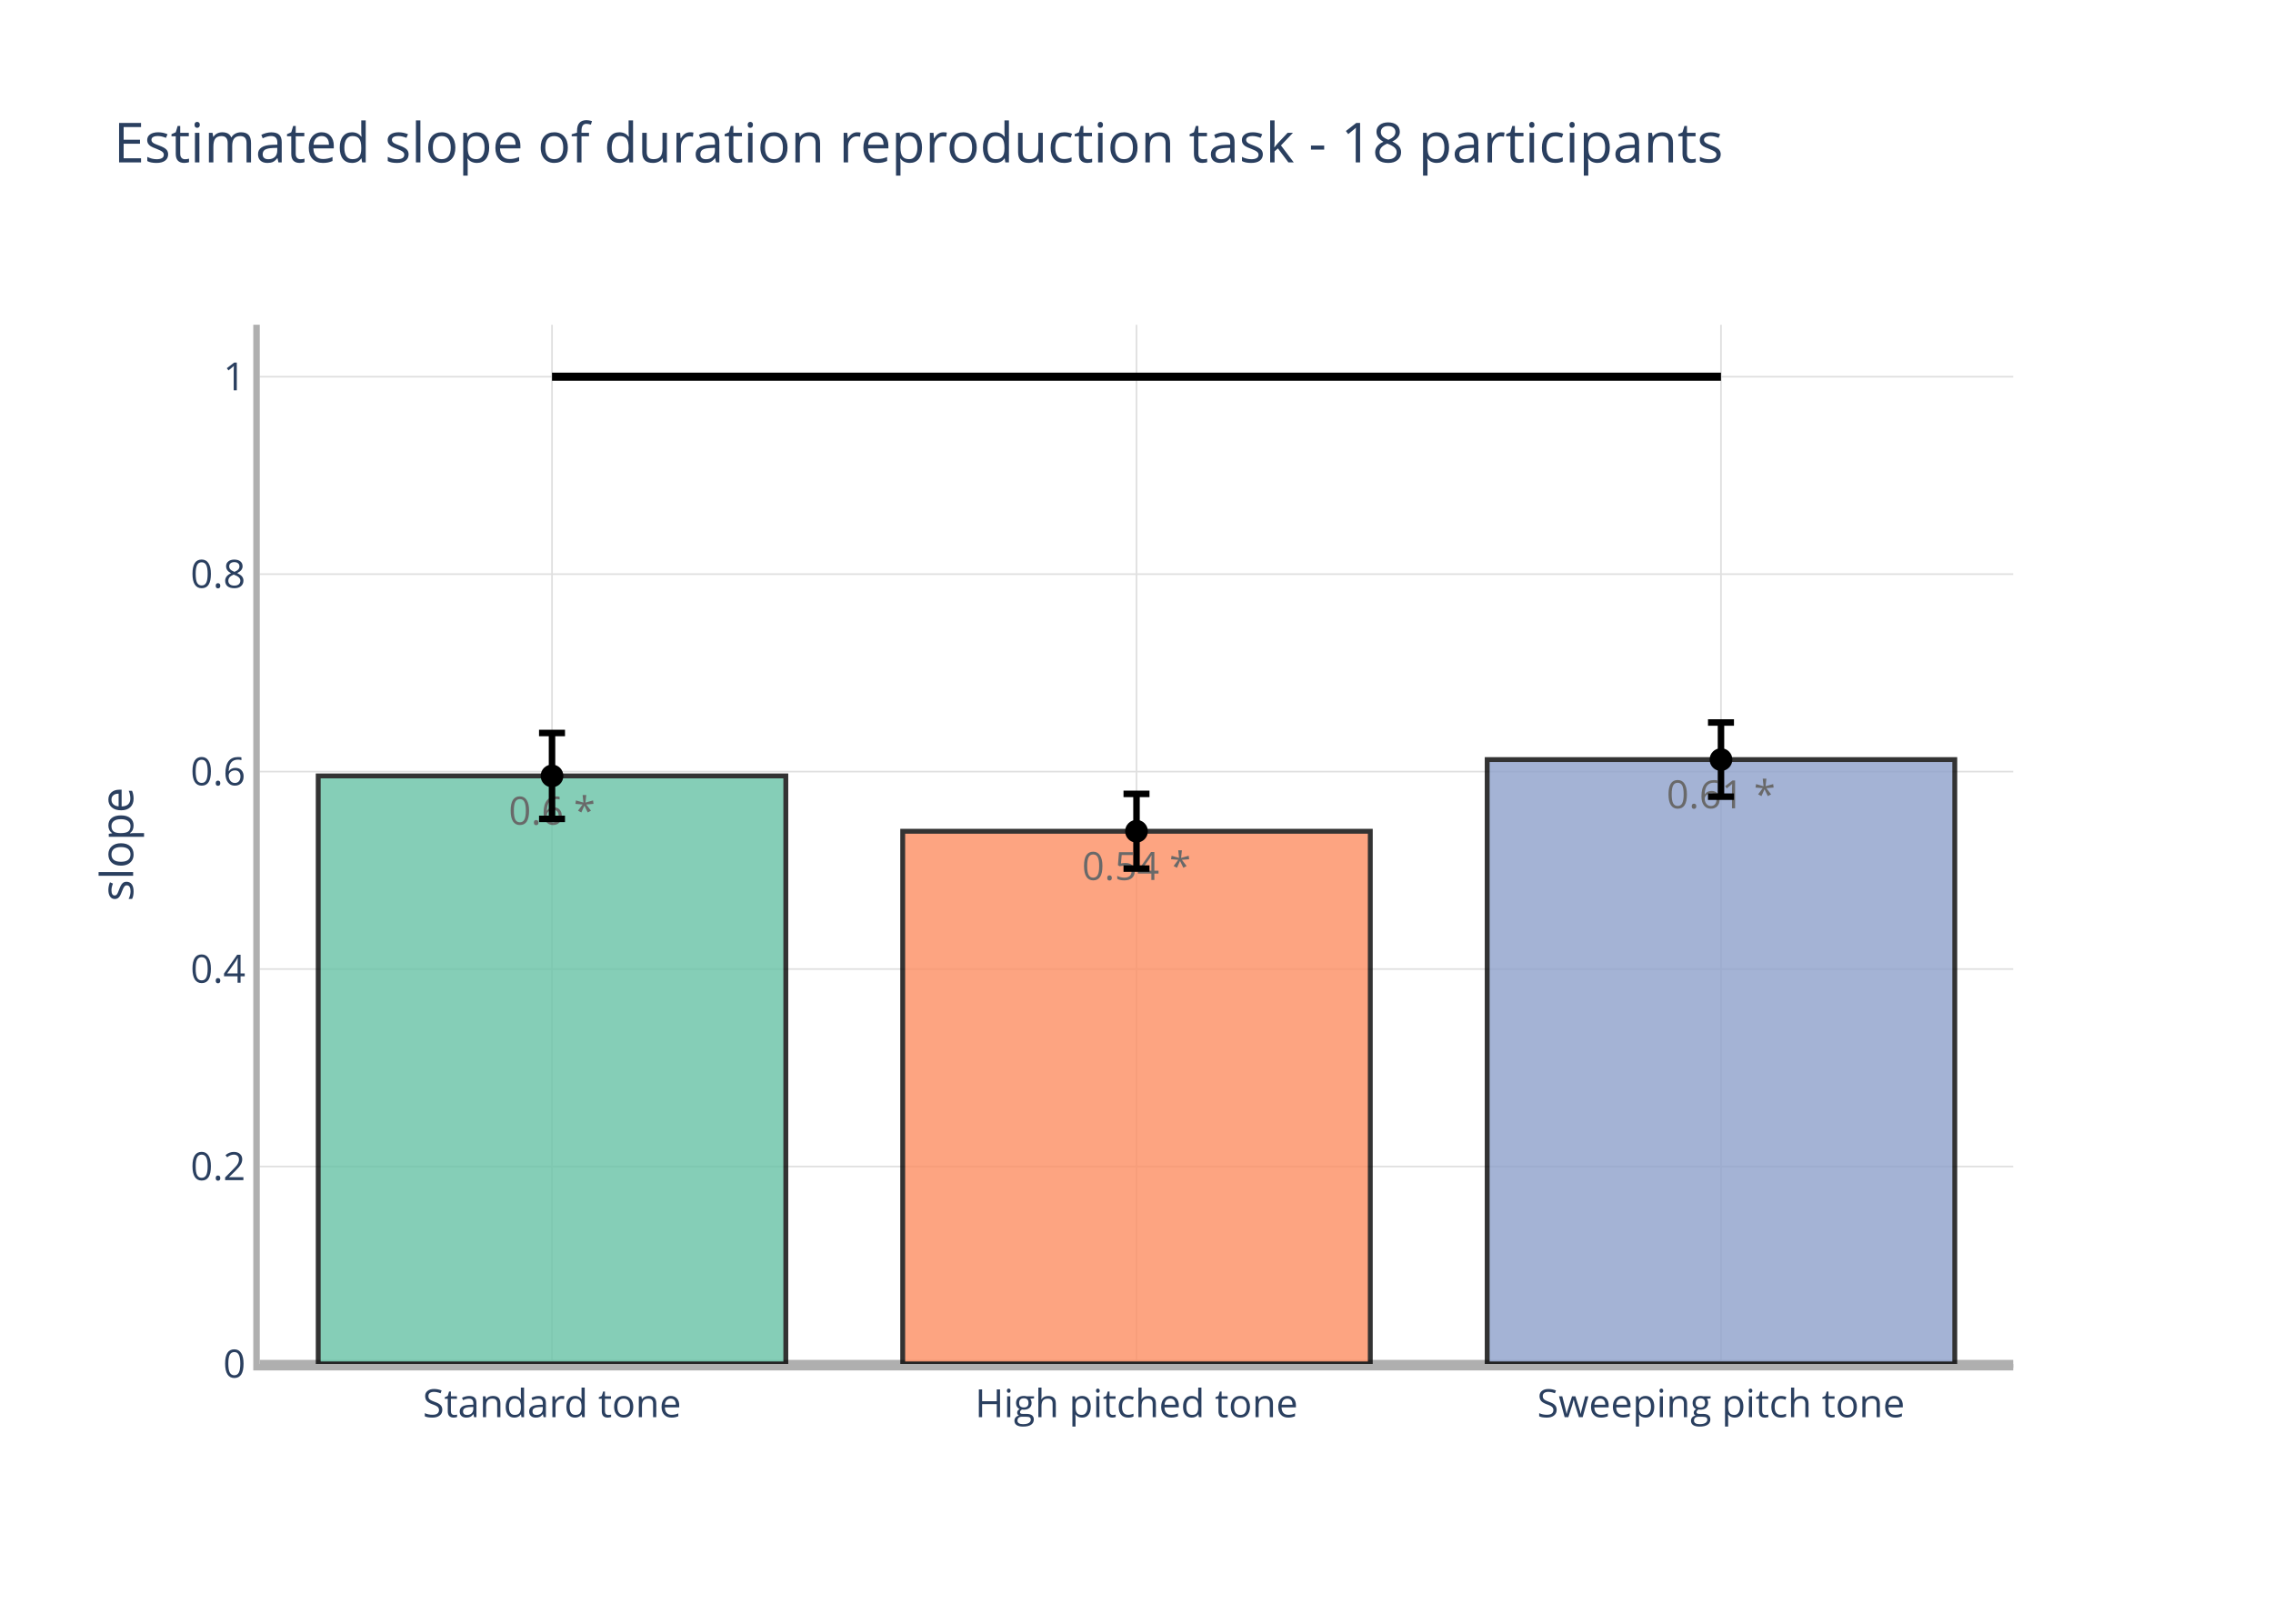
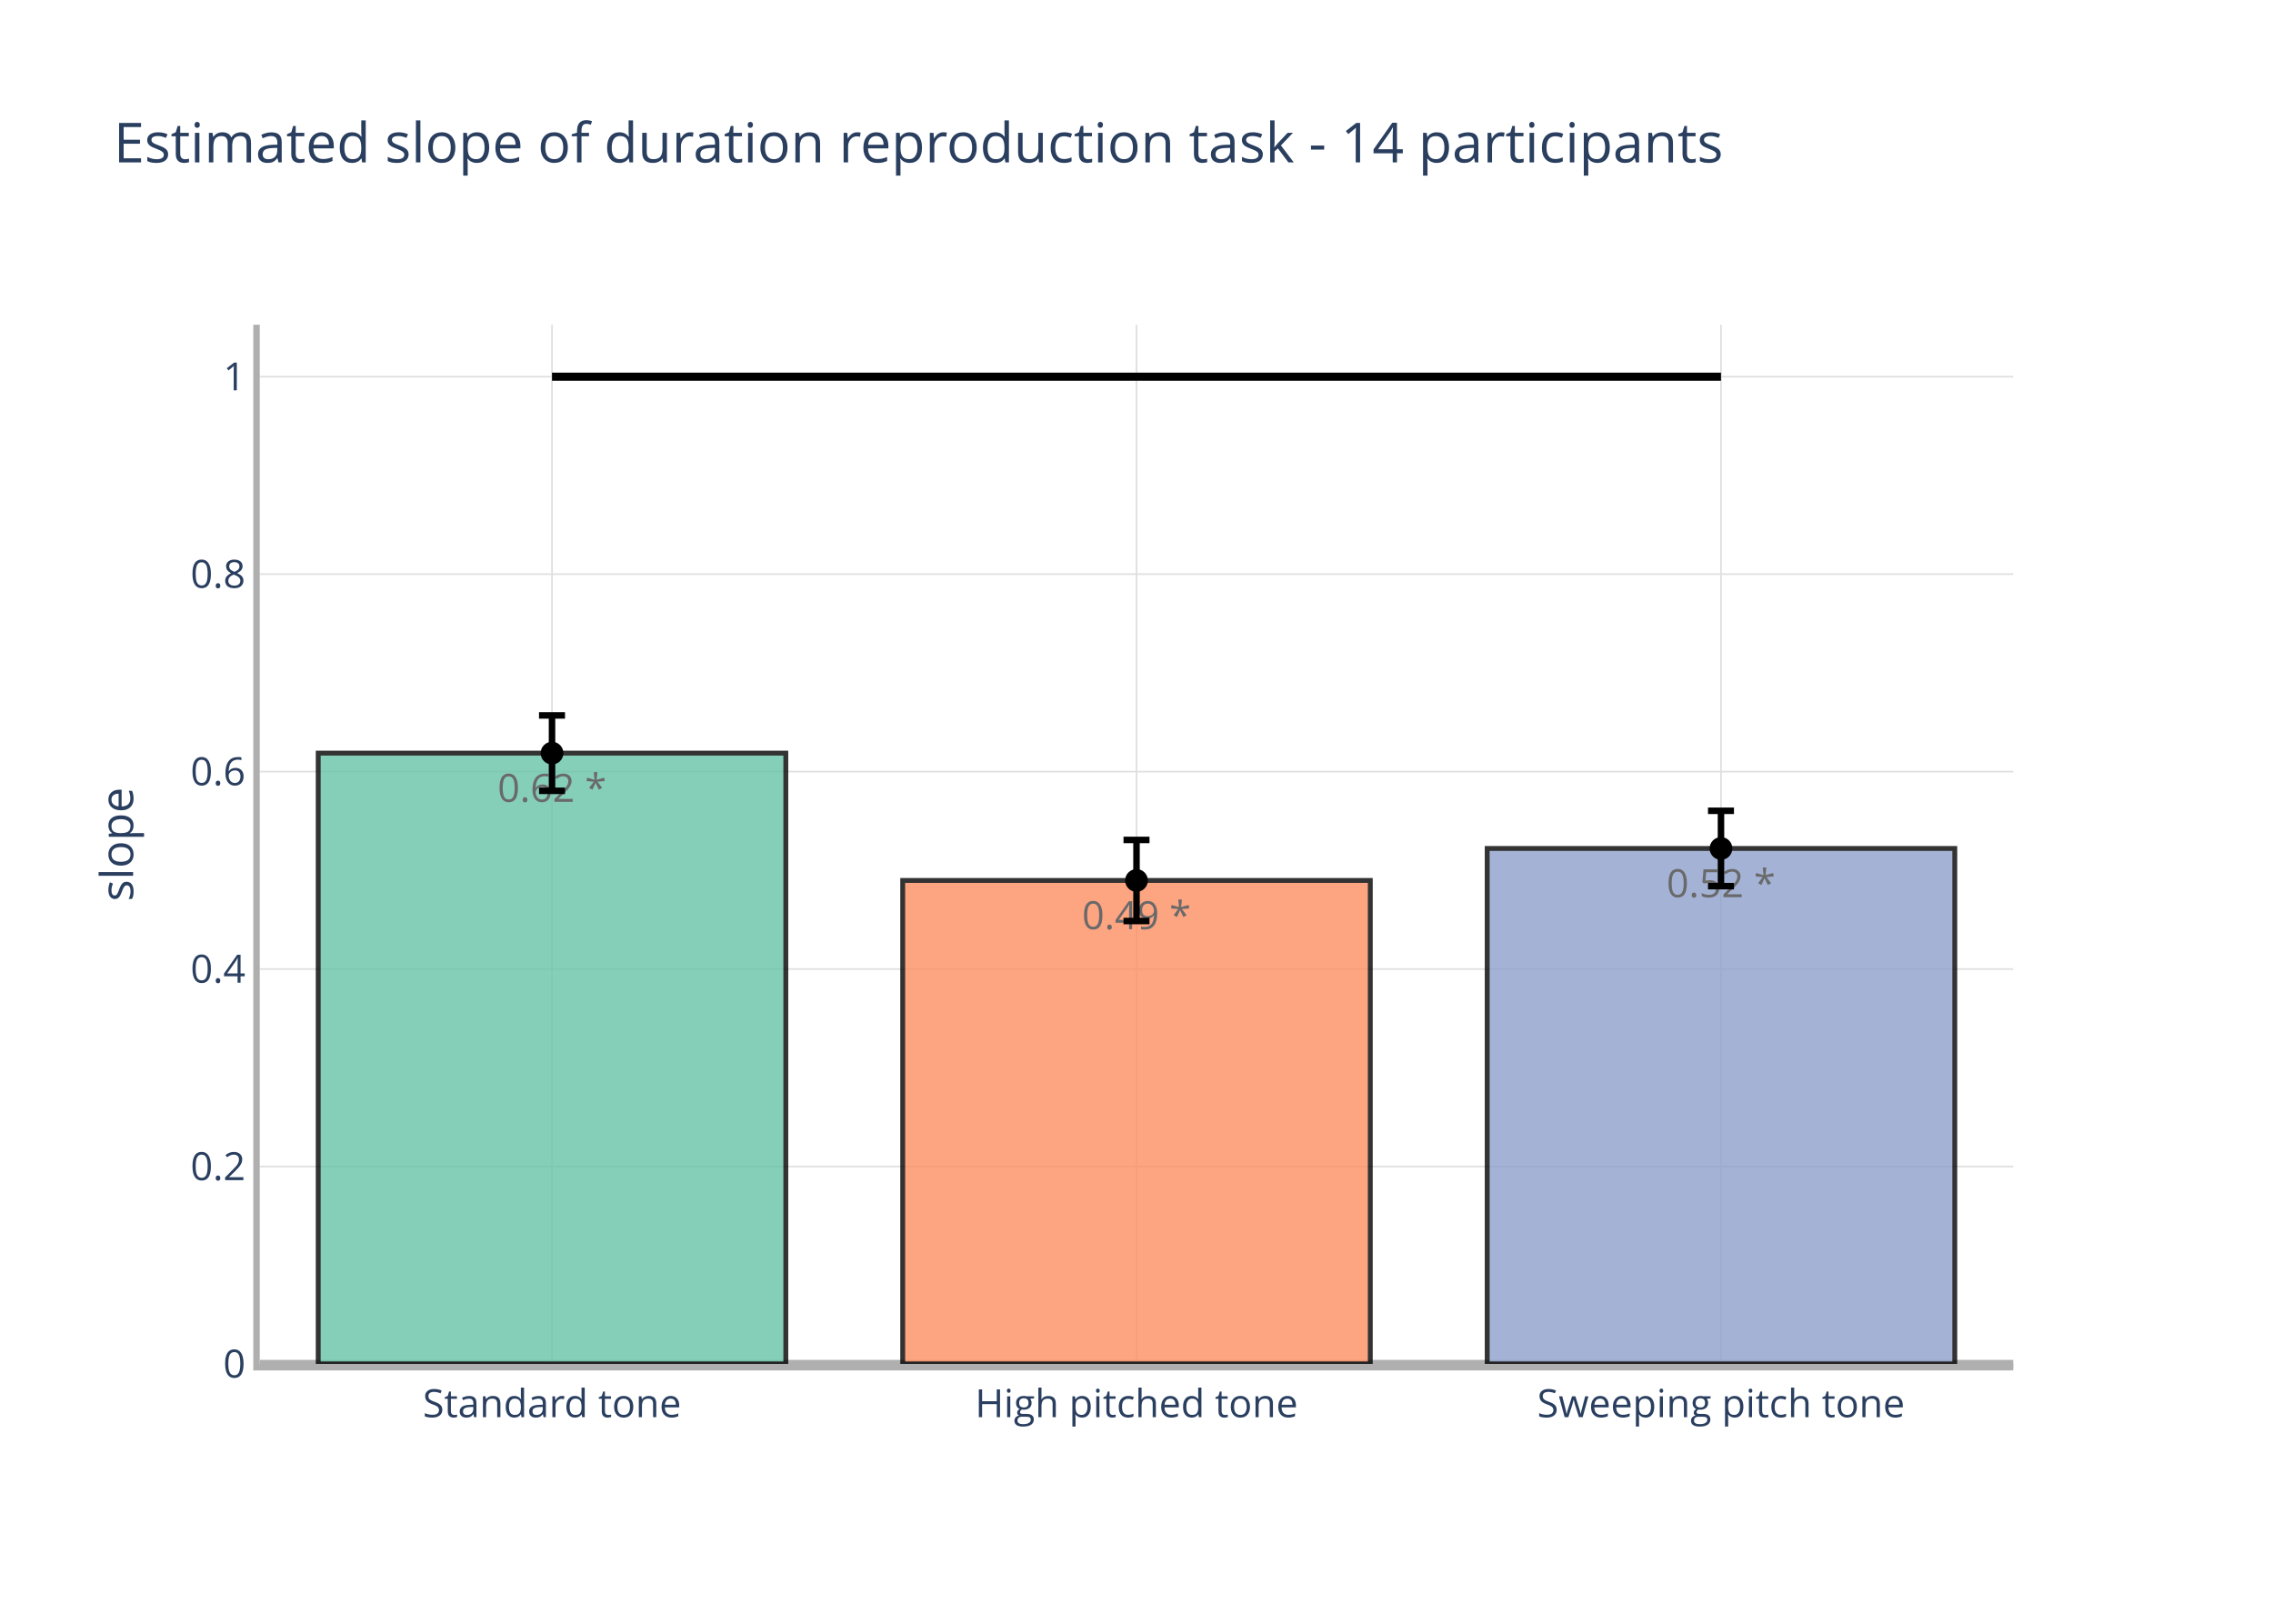
<svg xmlns="http://www.w3.org/2000/svg" class="main-svg" width="700" height="500" viewBox="0 0 700 500">
  <rect x="0" y="0" width="700" height="500" style="fill: rgb(255, 255, 255); fill-opacity: 1;" />
-   <defs id="defs-314a45">
+   <defs id="defs-998db6">
    <g class="clips">
-       <clipPath id="clip314a45xyplot" class="plotclip">
+       <clipPath id="clip998db6xyplot" class="plotclip">
        <rect width="540" height="320" />
      </clipPath>
-       <clipPath class="axesclip" id="clip314a45x">
+       <clipPath class="axesclip" id="clip998db6x">
        <rect x="80" y="0" width="540" height="500" />
      </clipPath>
-       <clipPath class="axesclip" id="clip314a45y">
+       <clipPath class="axesclip" id="clip998db6y">
        <rect x="0" y="100" width="700" height="320" />
      </clipPath>
-       <clipPath class="axesclip" id="clip314a45xy">
+       <clipPath class="axesclip" id="clip998db6xy">
        <rect x="80" y="100" width="540" height="320" />
      </clipPath>
    </g>
    <g class="gradients" />
  </defs>
  <g class="bglayer">
    <rect class="bg" x="80" y="100" width="540" height="320" style="fill: rgb(255, 255, 255); fill-opacity: 1; stroke-width: 0;" />
  </g>
  <g class="layer-below">
    <g class="imagelayer" />
    <g class="shapelayer" />
  </g>
  <g class="cartesianlayer">
    <g class="subplot xy">
      <g class="layer-subplot">
        <g class="shapelayer" />
        <g class="imagelayer" />
      </g>
      <g class="gridlayer">
        <g class="x">
          <path class="xgrid crisp" transform="translate(170,0)" d="M0,100v320" style="stroke: rgb(223, 223, 223); stroke-opacity: 1; stroke-width: 0.5px;" />
          <path class="xgrid crisp" transform="translate(350,0)" d="M0,100v320" style="stroke: rgb(223, 223, 223); stroke-opacity: 1; stroke-width: 0.5px;" />
          <path class="xgrid crisp" transform="translate(530,0)" d="M0,100v320" style="stroke: rgb(223, 223, 223); stroke-opacity: 1; stroke-width: 0.5px;" />
        </g>
        <g class="y">
          <path class="ygrid crisp" transform="translate(0,359.2)" d="M80,0h540" style="stroke: rgb(223, 223, 223); stroke-opacity: 1; stroke-width: 0.5px;" />
          <path class="ygrid crisp" transform="translate(0,298.4)" d="M80,0h540" style="stroke: rgb(223, 223, 223); stroke-opacity: 1; stroke-width: 0.5px;" />
          <path class="ygrid crisp" transform="translate(0,237.6)" d="M80,0h540" style="stroke: rgb(223, 223, 223); stroke-opacity: 1; stroke-width: 0.5px;" />
          <path class="ygrid crisp" transform="translate(0,176.8)" d="M80,0h540" style="stroke: rgb(223, 223, 223); stroke-opacity: 1; stroke-width: 0.5px;" />
          <path class="ygrid crisp" transform="translate(0,116)" d="M80,0h540" style="stroke: rgb(223, 223, 223); stroke-opacity: 1; stroke-width: 0.5px;" />
        </g>
      </g>
      <g class="zerolinelayer">
        <path class="yzl zl crisp" transform="translate(0,420)" d="M80,0h540" style="stroke: rgb(175, 175, 175); stroke-opacity: 1; stroke-width: 2.5px;" />
      </g>
      <path class="xlines-below" />
      <path class="ylines-below" />
      <g class="overlines-below" />
      <g class="xaxislayer-below" />
      <g class="yaxislayer-below" />
      <g class="overaxes-below" />
-       <g class="plot" transform="translate(80, 100)" clip-path="url('#clip314a45xyplot')">
+       <g class="plot" transform="translate(80, 100)" clip-path="url('#clip998db6xyplot')">
        <g class="barlayer mlayer">
          <g class="trace bars" style="opacity: 0.8;">
            <g class="points">
              <g class="point">
-                 <path d="M18,320V138.93H162V320Z" style="vector-effect: non-scaling-stroke; opacity: 1; stroke-width: 1.5px; fill: rgb(102, 194, 165); fill-opacity: 1; stroke: rgb(0, 0, 0); stroke-opacity: 1;" />
-                 <text class="bartext bartext-inside" transform="translate(90 153.93)" text-anchor="middle" data-notex="1" x="0" y="0" style="font-family: 'Open Sans', verdana, arial, sans-serif; font-size: 12px; fill: rgb(68, 68, 68); fill-opacity: 1; white-space: pre;">0.6 *</text>
+                 <path d="M18,320V131.91H162V320Z" style="vector-effect: non-scaling-stroke; opacity: 1; stroke-width: 1.5px; fill: rgb(102, 194, 165); fill-opacity: 1; stroke: rgb(0, 0, 0); stroke-opacity: 1;" />
+                 <text class="bartext bartext-inside" transform="translate(90 146.91)" text-anchor="middle" data-notex="1" x="0" y="0" style="font-family: 'Open Sans', verdana, arial, sans-serif; font-size: 12px; fill: rgb(68, 68, 68); fill-opacity: 1; white-space: pre;">0.62 *</text>
              </g>
            </g>
          </g>
          <g class="trace bars" style="opacity: 0.8;">
            <g class="points">
              <g class="point">
-                 <path d="M198,320V155.97H342V320Z" style="vector-effect: non-scaling-stroke; opacity: 1; stroke-width: 1.5px; fill: rgb(252, 141, 98); fill-opacity: 1; stroke: rgb(0, 0, 0); stroke-opacity: 1;" />
-                 <text class="bartext bartext-inside" transform="translate(270 170.97)" text-anchor="middle" data-notex="1" x="0" y="0" style="font-family: 'Open Sans', verdana, arial, sans-serif; font-size: 12px; fill: rgb(68, 68, 68); fill-opacity: 1; white-space: pre;">0.54 *</text>
+                 <path d="M198,320V171.12H342V320Z" style="vector-effect: non-scaling-stroke; opacity: 1; stroke-width: 1.5px; fill: rgb(252, 141, 98); fill-opacity: 1; stroke: rgb(0, 0, 0); stroke-opacity: 1;" />
+                 <text class="bartext bartext-inside" transform="translate(270 186.12)" text-anchor="middle" data-notex="1" x="0" y="0" style="font-family: 'Open Sans', verdana, arial, sans-serif; font-size: 12px; fill: rgb(68, 68, 68); fill-opacity: 1; white-space: pre;">0.49 *</text>
              </g>
            </g>
          </g>
          <g class="trace bars" style="opacity: 0.8;">
            <g class="points">
              <g class="point">
-                 <path d="M378,320V133.9H522V320Z" style="vector-effect: non-scaling-stroke; opacity: 1; stroke-width: 1.5px; fill: rgb(141, 160, 203); fill-opacity: 1; stroke: rgb(0, 0, 0); stroke-opacity: 1;" />
-                 <text class="bartext bartext-inside" transform="translate(450 148.9)" text-anchor="middle" data-notex="1" x="0" y="0" style="font-family: 'Open Sans', verdana, arial, sans-serif; font-size: 12px; fill: rgb(68, 68, 68); fill-opacity: 1; white-space: pre;">0.61 *</text>
+                 <path d="M378,320V161.27H522V320Z" style="vector-effect: non-scaling-stroke; opacity: 1; stroke-width: 1.5px; fill: rgb(141, 160, 203); fill-opacity: 1; stroke: rgb(0, 0, 0); stroke-opacity: 1;" />
+                 <text class="bartext bartext-inside" transform="translate(450 176.27)" text-anchor="middle" data-notex="1" x="0" y="0" style="font-family: 'Open Sans', verdana, arial, sans-serif; font-size: 12px; fill: rgb(68, 68, 68); fill-opacity: 1; white-space: pre;">0.52 *</text>
              </g>
            </g>
          </g>
        </g>
        <g class="scatterlayer mlayer">
-           <g class="trace scatter trace82d092" style="stroke-miterlimit: 2; opacity: 1;">
+           <g class="trace scatter tracefcba76" style="stroke-miterlimit: 2; opacity: 1;">
            <g class="fills" />
            <g class="errorbars">
              <g class="errorbar">
-                 <path class="yerror" d="M86,125.71h8m-4,0V152.16m-4,0h8" style="vector-effect: non-scaling-stroke; stroke-width: 2px; stroke: rgb(0, 0, 0); stroke-opacity: 1;" />
+                 <path class="yerror" d="M86,120.3h8m-4,0V143.52m-4,0h8" style="vector-effect: non-scaling-stroke; stroke-width: 2px; stroke: rgb(0, 0, 0); stroke-opacity: 1;" />
              </g>
            </g>
            <g class="lines" />
            <g class="points">
-               <path class="point" transform="translate(90,138.93)" d="M2.5,0A2.5,2.5 0 1,1 0,-2.5A2.5,2.5 0 0,1 2.5,0Z" style="opacity: 1; stroke-width: 2px; fill: rgb(0, 0, 0); fill-opacity: 1; stroke: rgb(0, 0, 0); stroke-opacity: 1;" />
+               <path class="point" transform="translate(90,131.91)" d="M2.5,0A2.5,2.5 0 1,1 0,-2.5A2.5,2.5 0 0,1 2.5,0Z" style="opacity: 1; stroke-width: 2px; fill: rgb(0, 0, 0); fill-opacity: 1; stroke: rgb(0, 0, 0); stroke-opacity: 1;" />
            </g>
            <g class="text" />
          </g>
-           <g class="trace scatter tracefc2a1b" style="stroke-miterlimit: 2; opacity: 1;">
+           <g class="trace scatter trace75de86" style="stroke-miterlimit: 2; opacity: 1;">
            <g class="fills" />
            <g class="errorbars">
              <g class="errorbar">
-                 <path class="yerror" d="M266,144.46h8m-4,0V167.47m-4,0h8" style="vector-effect: non-scaling-stroke; stroke-width: 2px; stroke: rgb(0, 0, 0); stroke-opacity: 1;" />
+                 <path class="yerror" d="M266,158.64h8m-4,0V183.61m-4,0h8" style="vector-effect: non-scaling-stroke; stroke-width: 2px; stroke: rgb(0, 0, 0); stroke-opacity: 1;" />
              </g>
            </g>
            <g class="lines" />
            <g class="points">
-               <path class="point" transform="translate(270,155.97)" d="M2.5,0A2.5,2.5 0 1,1 0,-2.5A2.5,2.5 0 0,1 2.5,0Z" style="opacity: 1; stroke-width: 2px; fill: rgb(0, 0, 0); fill-opacity: 1; stroke: rgb(0, 0, 0); stroke-opacity: 1;" />
+               <path class="point" transform="translate(270,171.12)" d="M2.5,0A2.5,2.5 0 1,1 0,-2.5A2.5,2.5 0 0,1 2.5,0Z" style="opacity: 1; stroke-width: 2px; fill: rgb(0, 0, 0); fill-opacity: 1; stroke: rgb(0, 0, 0); stroke-opacity: 1;" />
            </g>
            <g class="text" />
          </g>
-           <g class="trace scatter trace9d197d" style="stroke-miterlimit: 2; opacity: 1;">
+           <g class="trace scatter tracec654fb" style="stroke-miterlimit: 2; opacity: 1;">
            <g class="fills" />
            <g class="errorbars">
              <g class="errorbar">
-                 <path class="yerror" d="M446,122.48h8m-4,0V145.32m-4,0h8" style="vector-effect: non-scaling-stroke; stroke-width: 2px; stroke: rgb(0, 0, 0); stroke-opacity: 1;" />
+                 <path class="yerror" d="M446,149.67h8m-4,0V172.87m-4,0h8" style="vector-effect: non-scaling-stroke; stroke-width: 2px; stroke: rgb(0, 0, 0); stroke-opacity: 1;" />
              </g>
            </g>
            <g class="lines" />
            <g class="points">
-               <path class="point" transform="translate(450,133.9)" d="M2.5,0A2.5,2.5 0 1,1 0,-2.5A2.5,2.5 0 0,1 2.5,0Z" style="opacity: 1; stroke-width: 2px; fill: rgb(0, 0, 0); fill-opacity: 1; stroke: rgb(0, 0, 0); stroke-opacity: 1;" />
+               <path class="point" transform="translate(450,161.27)" d="M2.5,0A2.5,2.5 0 1,1 0,-2.5A2.5,2.5 0 0,1 2.5,0Z" style="opacity: 1; stroke-width: 2px; fill: rgb(0, 0, 0); fill-opacity: 1; stroke: rgb(0, 0, 0); stroke-opacity: 1;" />
            </g>
            <g class="text" />
          </g>
-           <g class="trace scatter trace4c3802" style="stroke-miterlimit: 2; opacity: 1;">
+           <g class="trace scatter trace7ec92a" style="stroke-miterlimit: 2; opacity: 1;">
            <g class="fills" />
            <g class="errorbars" />
            <g class="lines">
              <path class="js-line" d="M90,16L450,16" style="vector-effect: non-scaling-stroke; fill: none; stroke: rgb(0, 0, 0); stroke-opacity: 1; stroke-width: 2.5px; opacity: 1;" />
            </g>
            <g class="points" />
            <g class="text" />
          </g>
        </g>
      </g>
      <g class="overplot" />
      <path class="xlines-above crisp" d="M78,421H620" style="fill: none; stroke-width: 2px; stroke: rgb(175, 175, 175); stroke-opacity: 1;" />
      <path class="ylines-above crisp" d="M79,100V420" style="fill: none; stroke-width: 2px; stroke: rgb(175, 175, 175); stroke-opacity: 1;" />
      <g class="overlines-above" />
      <g class="xaxislayer-above">
        <g class="xtick">
          <text text-anchor="middle" x="0" y="436.4" transform="translate(170,0)" style="font-family: 'Open Sans', verdana, arial, sans-serif; font-size: 12px; fill: rgb(42, 63, 95); fill-opacity: 1; white-space: pre;">Standard tone</text>
        </g>
        <g class="xtick">
          <text text-anchor="middle" x="0" y="436.4" transform="translate(350,0)" style="font-family: 'Open Sans', verdana, arial, sans-serif; font-size: 12px; fill: rgb(42, 63, 95); fill-opacity: 1; white-space: pre;">High pitched tone</text>
        </g>
        <g class="xtick">
          <text text-anchor="middle" x="0" y="436.4" transform="translate(530,0)" style="font-family: 'Open Sans', verdana, arial, sans-serif; font-size: 12px; fill: rgb(42, 63, 95); fill-opacity: 1; white-space: pre;">Sweeping pitch tone</text>
        </g>
      </g>
      <g class="yaxislayer-above">
        <g class="ytick">
          <text text-anchor="end" x="75.6" y="4.2" transform="translate(0,420)" style="font-family: 'Open Sans', verdana, arial, sans-serif; font-size: 12px; fill: rgb(42, 63, 95); fill-opacity: 1; white-space: pre;">0</text>
        </g>
        <g class="ytick">
          <text text-anchor="end" x="75.6" y="4.2" transform="translate(0,359.2)" style="font-family: 'Open Sans', verdana, arial, sans-serif; font-size: 12px; fill: rgb(42, 63, 95); fill-opacity: 1; white-space: pre;">0.2</text>
        </g>
        <g class="ytick">
          <text text-anchor="end" x="75.6" y="4.2" transform="translate(0,298.4)" style="font-family: 'Open Sans', verdana, arial, sans-serif; font-size: 12px; fill: rgb(42, 63, 95); fill-opacity: 1; white-space: pre;">0.4</text>
        </g>
        <g class="ytick">
          <text text-anchor="end" x="75.6" y="4.2" transform="translate(0,237.6)" style="font-family: 'Open Sans', verdana, arial, sans-serif; font-size: 12px; fill: rgb(42, 63, 95); fill-opacity: 1; white-space: pre;">0.6</text>
        </g>
        <g class="ytick">
          <text text-anchor="end" x="75.6" y="4.2" transform="translate(0,176.8)" style="font-family: 'Open Sans', verdana, arial, sans-serif; font-size: 12px; fill: rgb(42, 63, 95); fill-opacity: 1; white-space: pre;">0.8</text>
        </g>
        <g class="ytick">
          <text text-anchor="end" x="75.6" y="4.2" transform="translate(0,116)" style="font-family: 'Open Sans', verdana, arial, sans-serif; font-size: 12px; fill: rgb(42, 63, 95); fill-opacity: 1; white-space: pre;">1</text>
        </g>
      </g>
      <g class="overaxes-above" />
    </g>
  </g>
  <g class="polarlayer" />
  <g class="ternarylayer" />
  <g class="geolayer" />
  <g class="funnelarealayer" />
  <g class="pielayer" />
  <g class="sunburstlayer" />
  <g class="glimages" />
-   <defs id="topdefs-314a45">
+   <defs id="topdefs-998db6">
    <g class="clips" />
  </defs>
  <g class="layer-above">
    <g class="imagelayer" />
    <g class="shapelayer" />
  </g>
  <g class="infolayer">
    <g class="g-gtitle">
-       <text class="gtitle" x="35" y="50" text-anchor="start" dy="0em" style="font-family: 'Open Sans', verdana, arial, sans-serif; font-size: 17px; fill: rgb(42, 63, 95); opacity: 1; font-weight: normal; white-space: pre;">Estimated slope of duration reproduction task - 18 participants</text>
+       <text class="gtitle" x="35" y="50" text-anchor="start" dy="0em" style="font-family: 'Open Sans', verdana, arial, sans-serif; font-size: 17px; fill: rgb(42, 63, 95); opacity: 1; font-weight: normal; white-space: pre;">Estimated slope of duration reproduction task - 14 participants</text>
    </g>
    <g class="g-xtitle" />
    <g class="g-ytitle">
      <text class="ytitle" transform="rotate(-90,41,260)" x="41" y="260" text-anchor="middle" style="font-family: 'Open Sans', verdana, arial, sans-serif; font-size: 14px; fill: rgb(42, 63, 95); opacity: 1; font-weight: normal; white-space: pre;">slope</text>
    </g>
  </g>
</svg>
